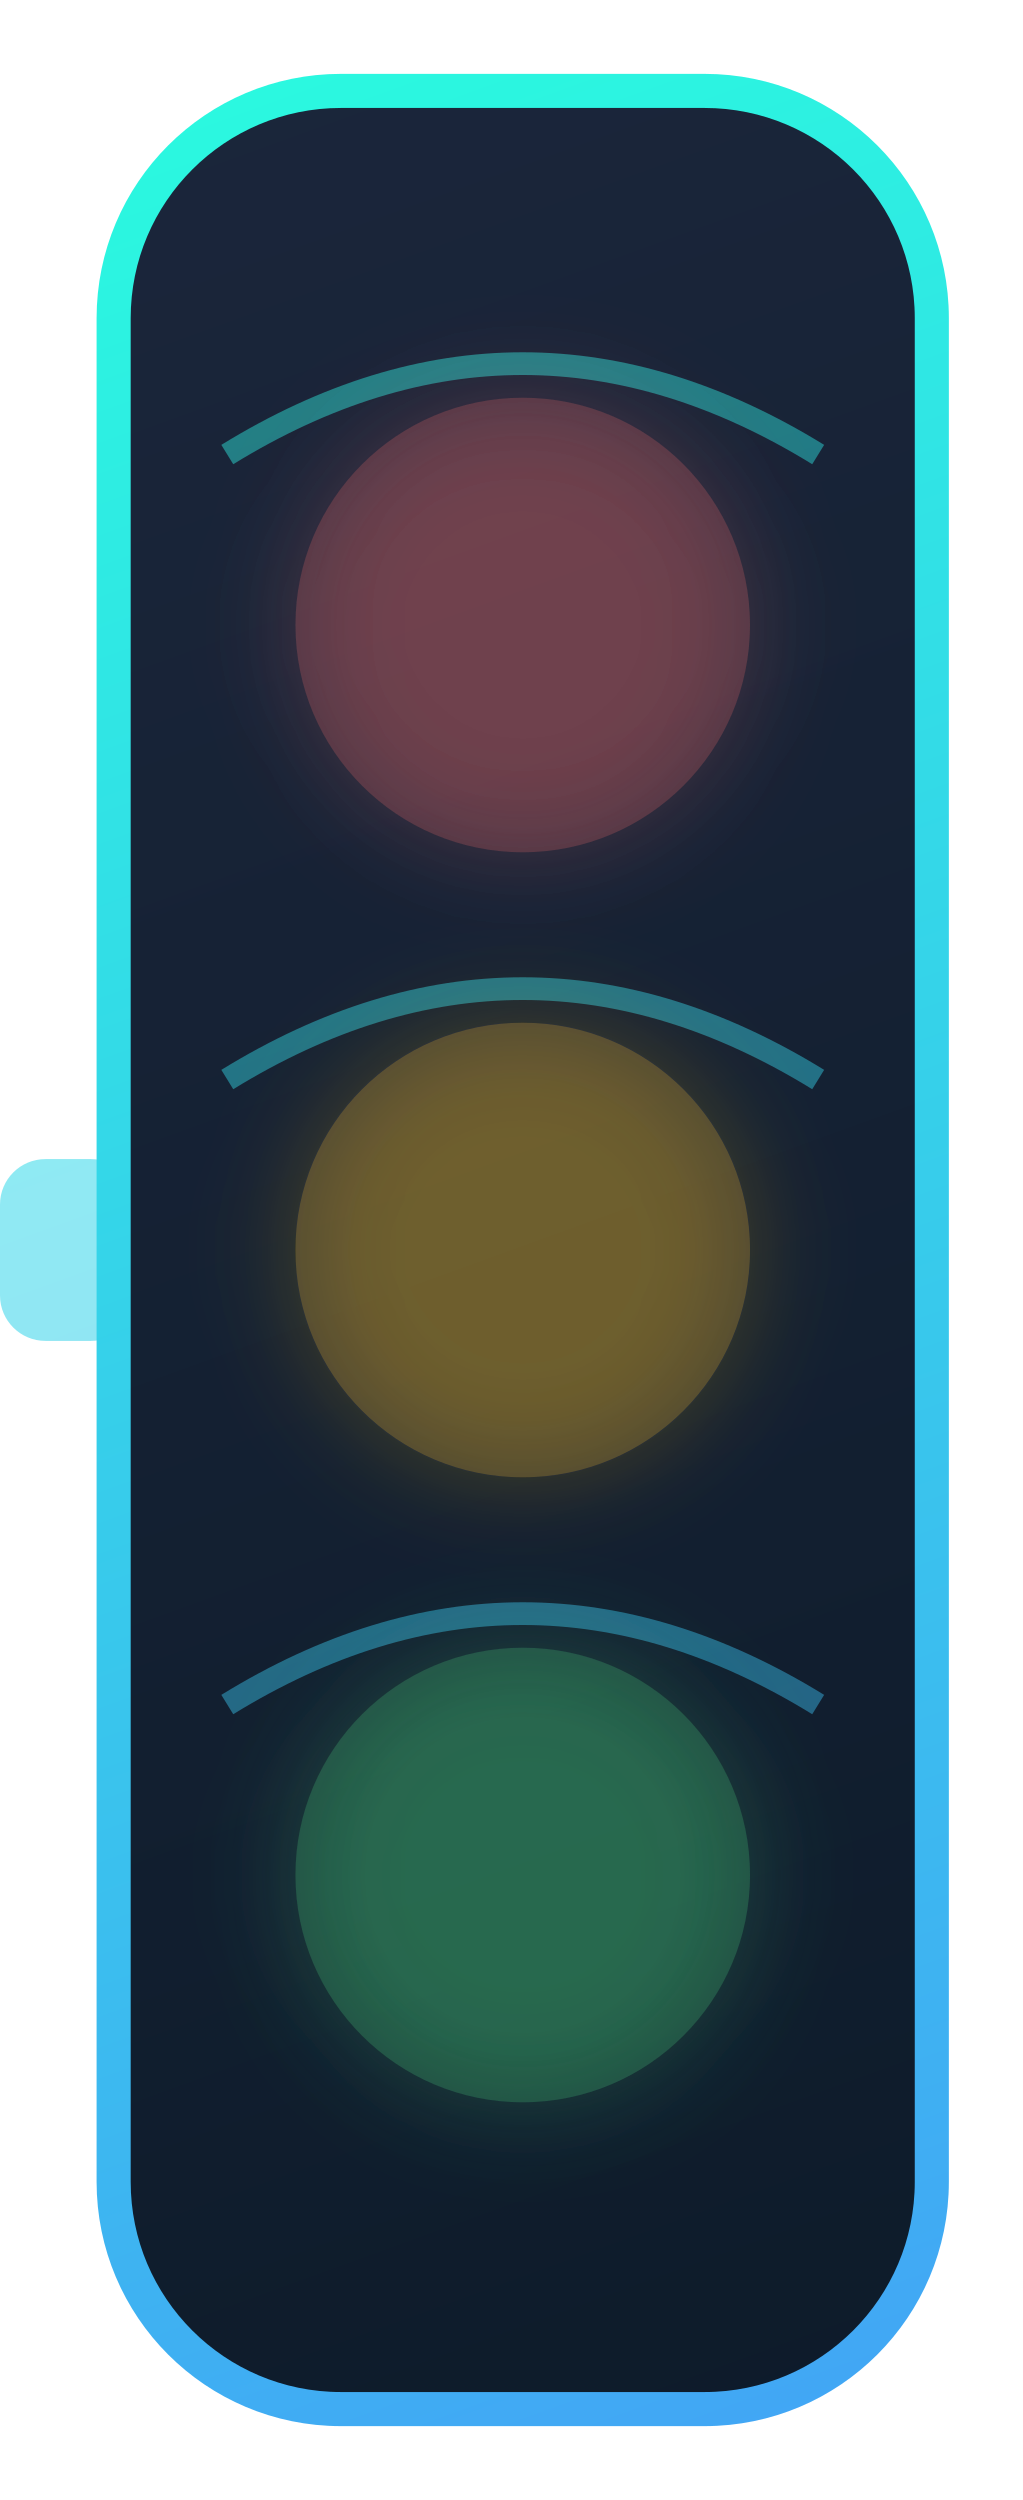
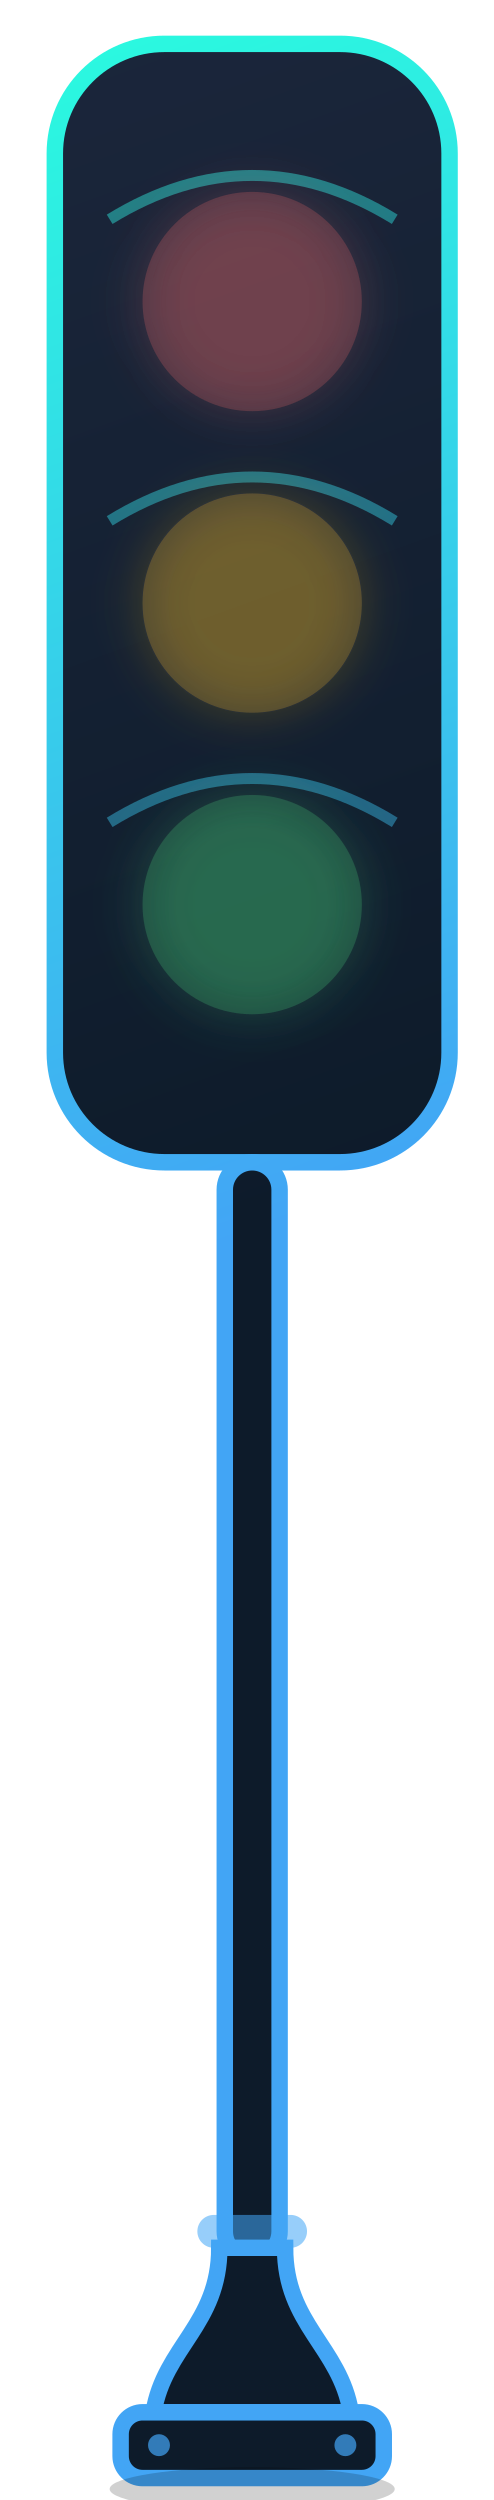
- <svg xmlns="http://www.w3.org/2000/svg" id="signal-light-svg-root" width="90" height="220" viewBox="0 0 90 220" fill="none">
+ <svg xmlns="http://www.w3.org/2000/svg" id="signal-light-svg-root" width="90" height="456" viewBox="0 0 90 456" fill="none">
  <defs>
    <linearGradient id="lampBodyGrad" x1="8" y1="8" x2="82" y2="212" gradientUnits="userSpaceOnUse">
      <stop offset="0" stop-color="#1b263b" />
      <stop offset="1" stop-color="#0d1b2a" />
    </linearGradient>
    <linearGradient id="lampAccentGrad" x1="8" y1="8" x2="82" y2="212" gradientUnits="userSpaceOnUse">
      <stop offset="0" stop-color="#2afadf" />
      <stop offset="1" stop-color="#42a5f5" />
    </linearGradient>
    <filter id="lampGlow" x="-100%" y="-100%" width="300%" height="300%">
      <feGaussianBlur stdDeviation="4.5" result="blur" />
      <feMerge>
        <feMergeNode in="blur" />
        <feMergeNode in="SourceGraphic" />
      </feMerge>
    </filter>
  </defs>
-   <rect x="0" y="102" width="12" height="16" rx="4" fill="url(#lampAccentGrad)" fill-opacity="0.55" />
  <rect x="10" y="8" width="72" height="204" rx="20" fill="url(#lampBodyGrad)" stroke="url(#lampAccentGrad)" stroke-width="3" />
  <path d="M20 40 Q46 24 72 40" stroke="url(#lampAccentGrad)" stroke-width="2" fill="none" stroke-opacity="0.45" />
  <path d="M20 95 Q46 79 72 95" stroke="url(#lampAccentGrad)" stroke-width="2" fill="none" stroke-opacity="0.45" />
  <path d="M20 150 Q46 134 72 150" stroke="url(#lampAccentGrad)" stroke-width="2" fill="none" stroke-opacity="0.45" />
  <circle id="pet-lamp-red" cx="46" cy="55" r="20" fill="#f87171" fill-opacity="0.22" filter="url(#lampGlow)" />
  <circle id="pet-lamp-yellow" cx="46" cy="110" r="20" fill="#fbbf24" fill-opacity="0.22" filter="url(#lampGlow)" />
  <circle id="pet-lamp-green" cx="46" cy="165" r="20" fill="#4ade80" fill-opacity="0.22" filter="url(#lampGlow)" />
+   <rect x="41" y="212" width="10" height="200" rx="5" fill="url(#lampBodyGrad)" stroke="url(#lampAccentGrad)" stroke-width="3" />
+   <rect x="36" y="404" width="20" height="6" rx="3" fill="url(#lampAccentGrad)" fill-opacity="0.55" />
+   <path d="M40 410 C40 424 30 428 28 440 L64 440 C62 428 52 424 52 410 Z" fill="url(#lampBodyGrad)" stroke="url(#lampAccentGrad)" stroke-width="3" />
+   <rect x="22" y="440" width="48" height="12" rx="4" fill="url(#lampBodyGrad)" stroke="url(#lampAccentGrad)" stroke-width="3" />
+   <circle cx="29" cy="446" r="2" fill="url(#lampAccentGrad)" fill-opacity="0.7" />
+   <circle cx="63" cy="446" r="2" fill="url(#lampAccentGrad)" fill-opacity="0.7" />
+   <ellipse cx="46" cy="454" rx="26" ry="4" fill="#000000" fill-opacity="0.18" />
</svg>
